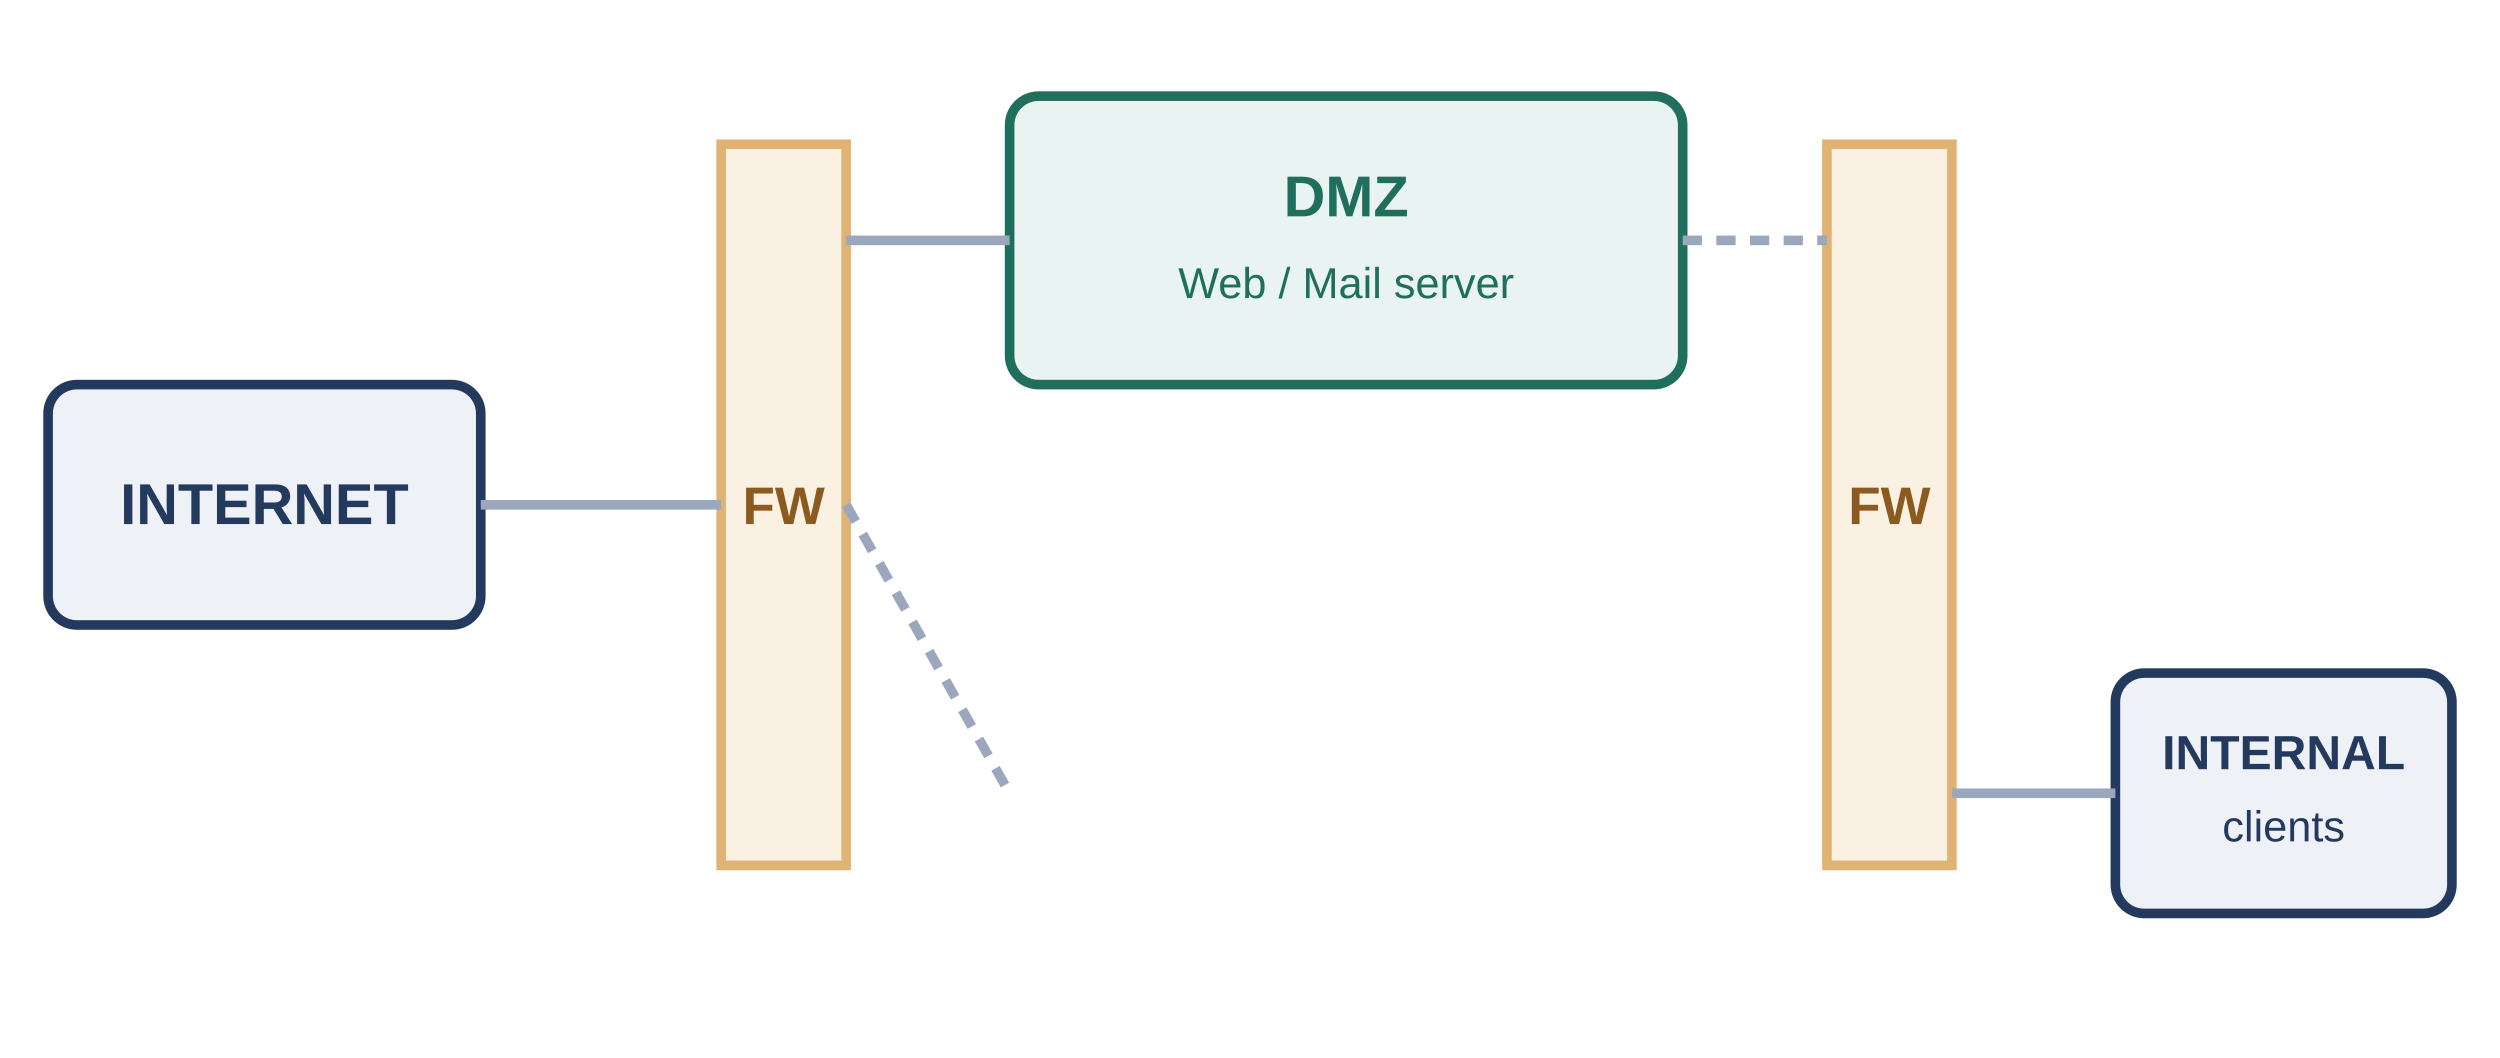
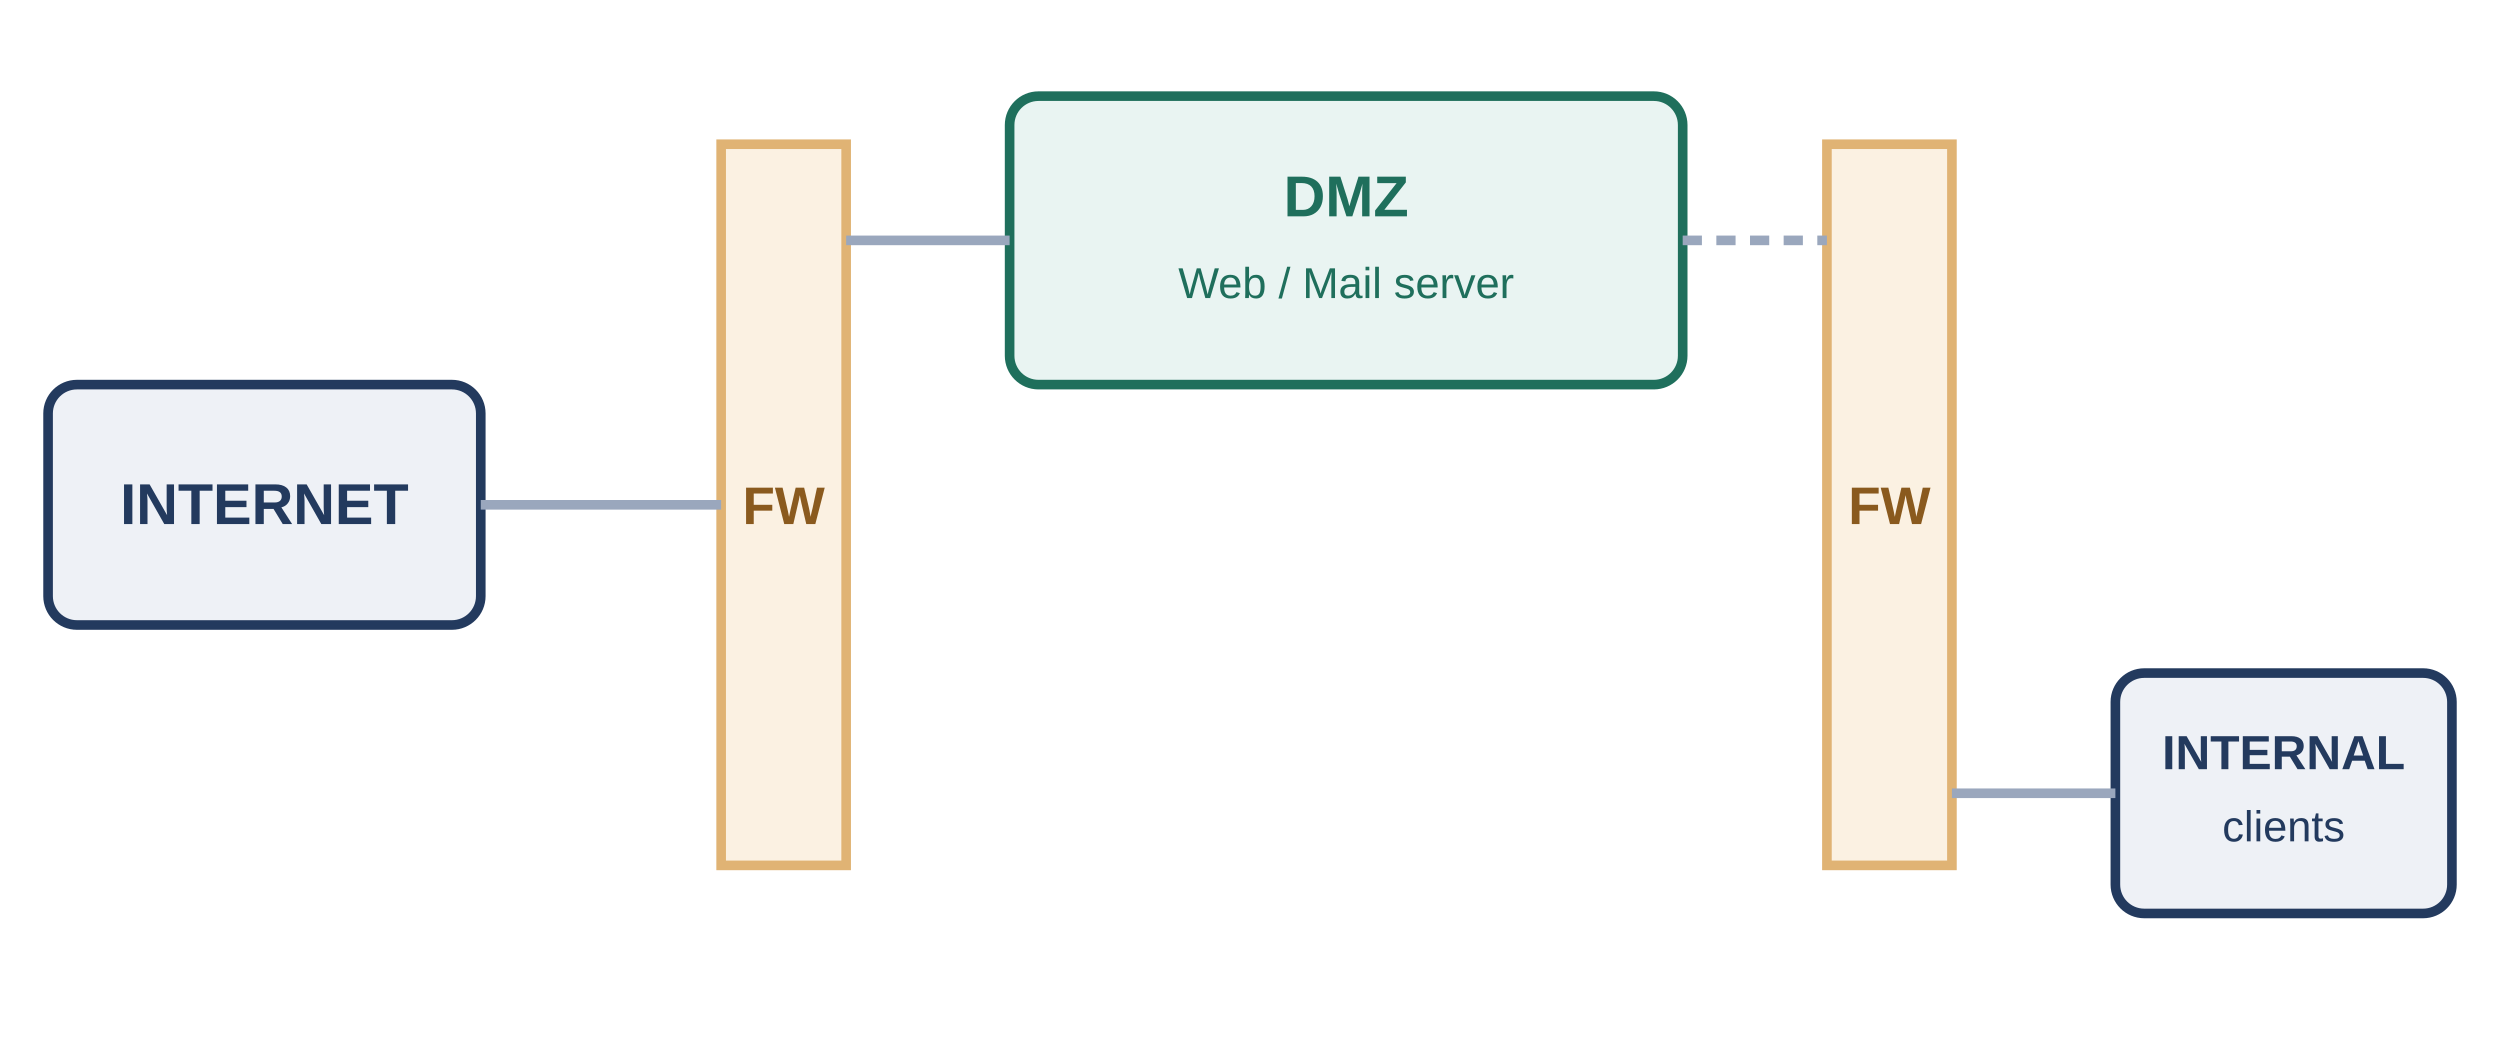
<svg xmlns="http://www.w3.org/2000/svg" viewBox="0 0 520 220" width="520" height="220">
  <g font-family="Arial, Helvetica, sans-serif" font-size="12" text-anchor="middle">
    <rect x="10" y="80" width="90" height="50" rx="6" fill="#eef1f6" stroke="#233a5e" stroke-width="2" />
    <text x="55" y="109" fill="#233a5e" font-weight="bold">INTERNET</text>
    <rect x="150" y="30" width="26" height="150" fill="#fbf1e2" stroke="#e0b374" stroke-width="2" />
    <text x="163" y="109" fill="#8a5a1e" font-size="11" font-weight="bold">FW</text>
    <rect x="210" y="20" width="140" height="60" rx="6" fill="#e9f4f2" stroke="#1f6f5c" stroke-width="2" />
    <text x="280" y="45" fill="#1f6f5c" font-weight="bold">DMZ</text>
    <text x="280" y="62" fill="#1f6f5c" font-size="9">Web / Mail server</text>
    <rect x="380" y="30" width="26" height="150" fill="#fbf1e2" stroke="#e0b374" stroke-width="2" />
    <text x="393" y="109" fill="#8a5a1e" font-size="11" font-weight="bold">FW</text>
    <rect x="440" y="140" width="70" height="50" rx="6" fill="#eef1f6" stroke="#233a5e" stroke-width="2" />
    <text x="475" y="160" fill="#233a5e" font-size="10" font-weight="bold">INTERNAL</text>
    <text x="475" y="175" fill="#233a5e" font-size="9">clients</text>
    <line x1="100" y1="105" x2="150" y2="105" stroke="#9aa7bd" stroke-width="2" />
    <line x1="176" y1="50" x2="210" y2="50" stroke="#9aa7bd" stroke-width="2" />
-     <line x1="176" y1="105" x2="210" y2="165" stroke="#9aa7bd" stroke-width="2" stroke-dasharray="4 3" />
    <line x1="350" y1="50" x2="380" y2="50" stroke="#9aa7bd" stroke-width="2" stroke-dasharray="4 3" />
    <line x1="406" y1="165" x2="440" y2="165" stroke="#9aa7bd" stroke-width="2" />
  </g>
</svg>
